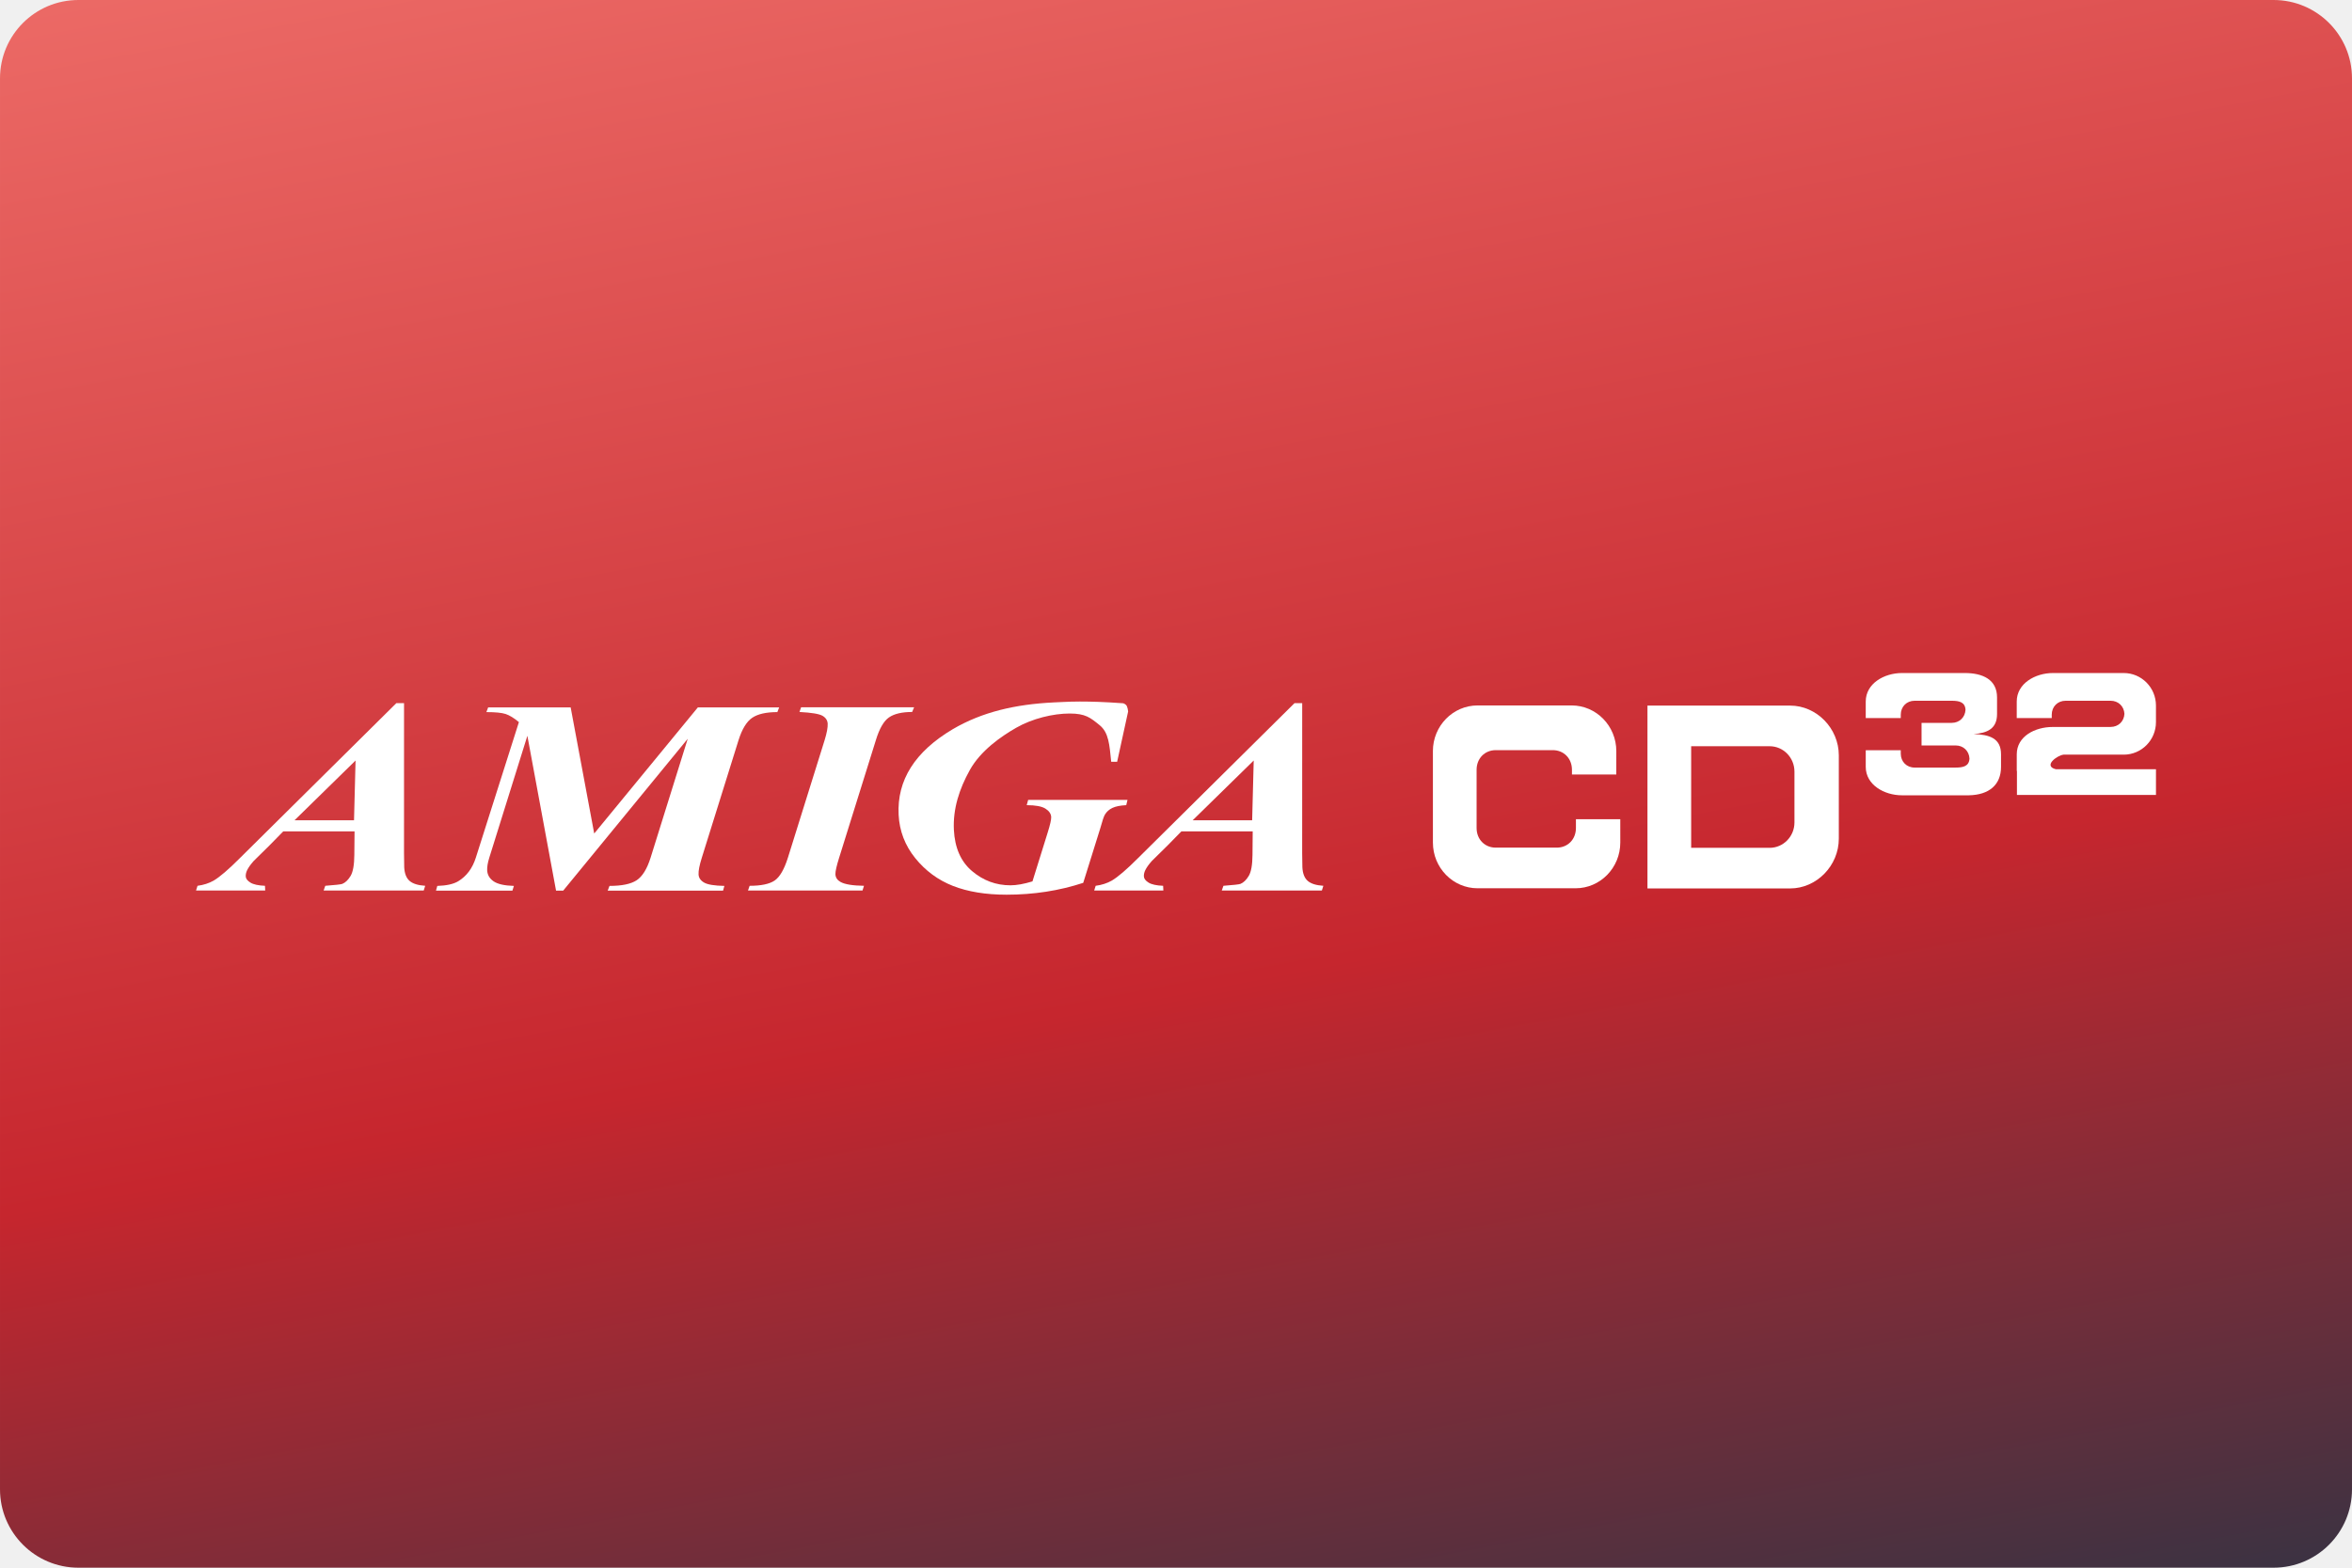
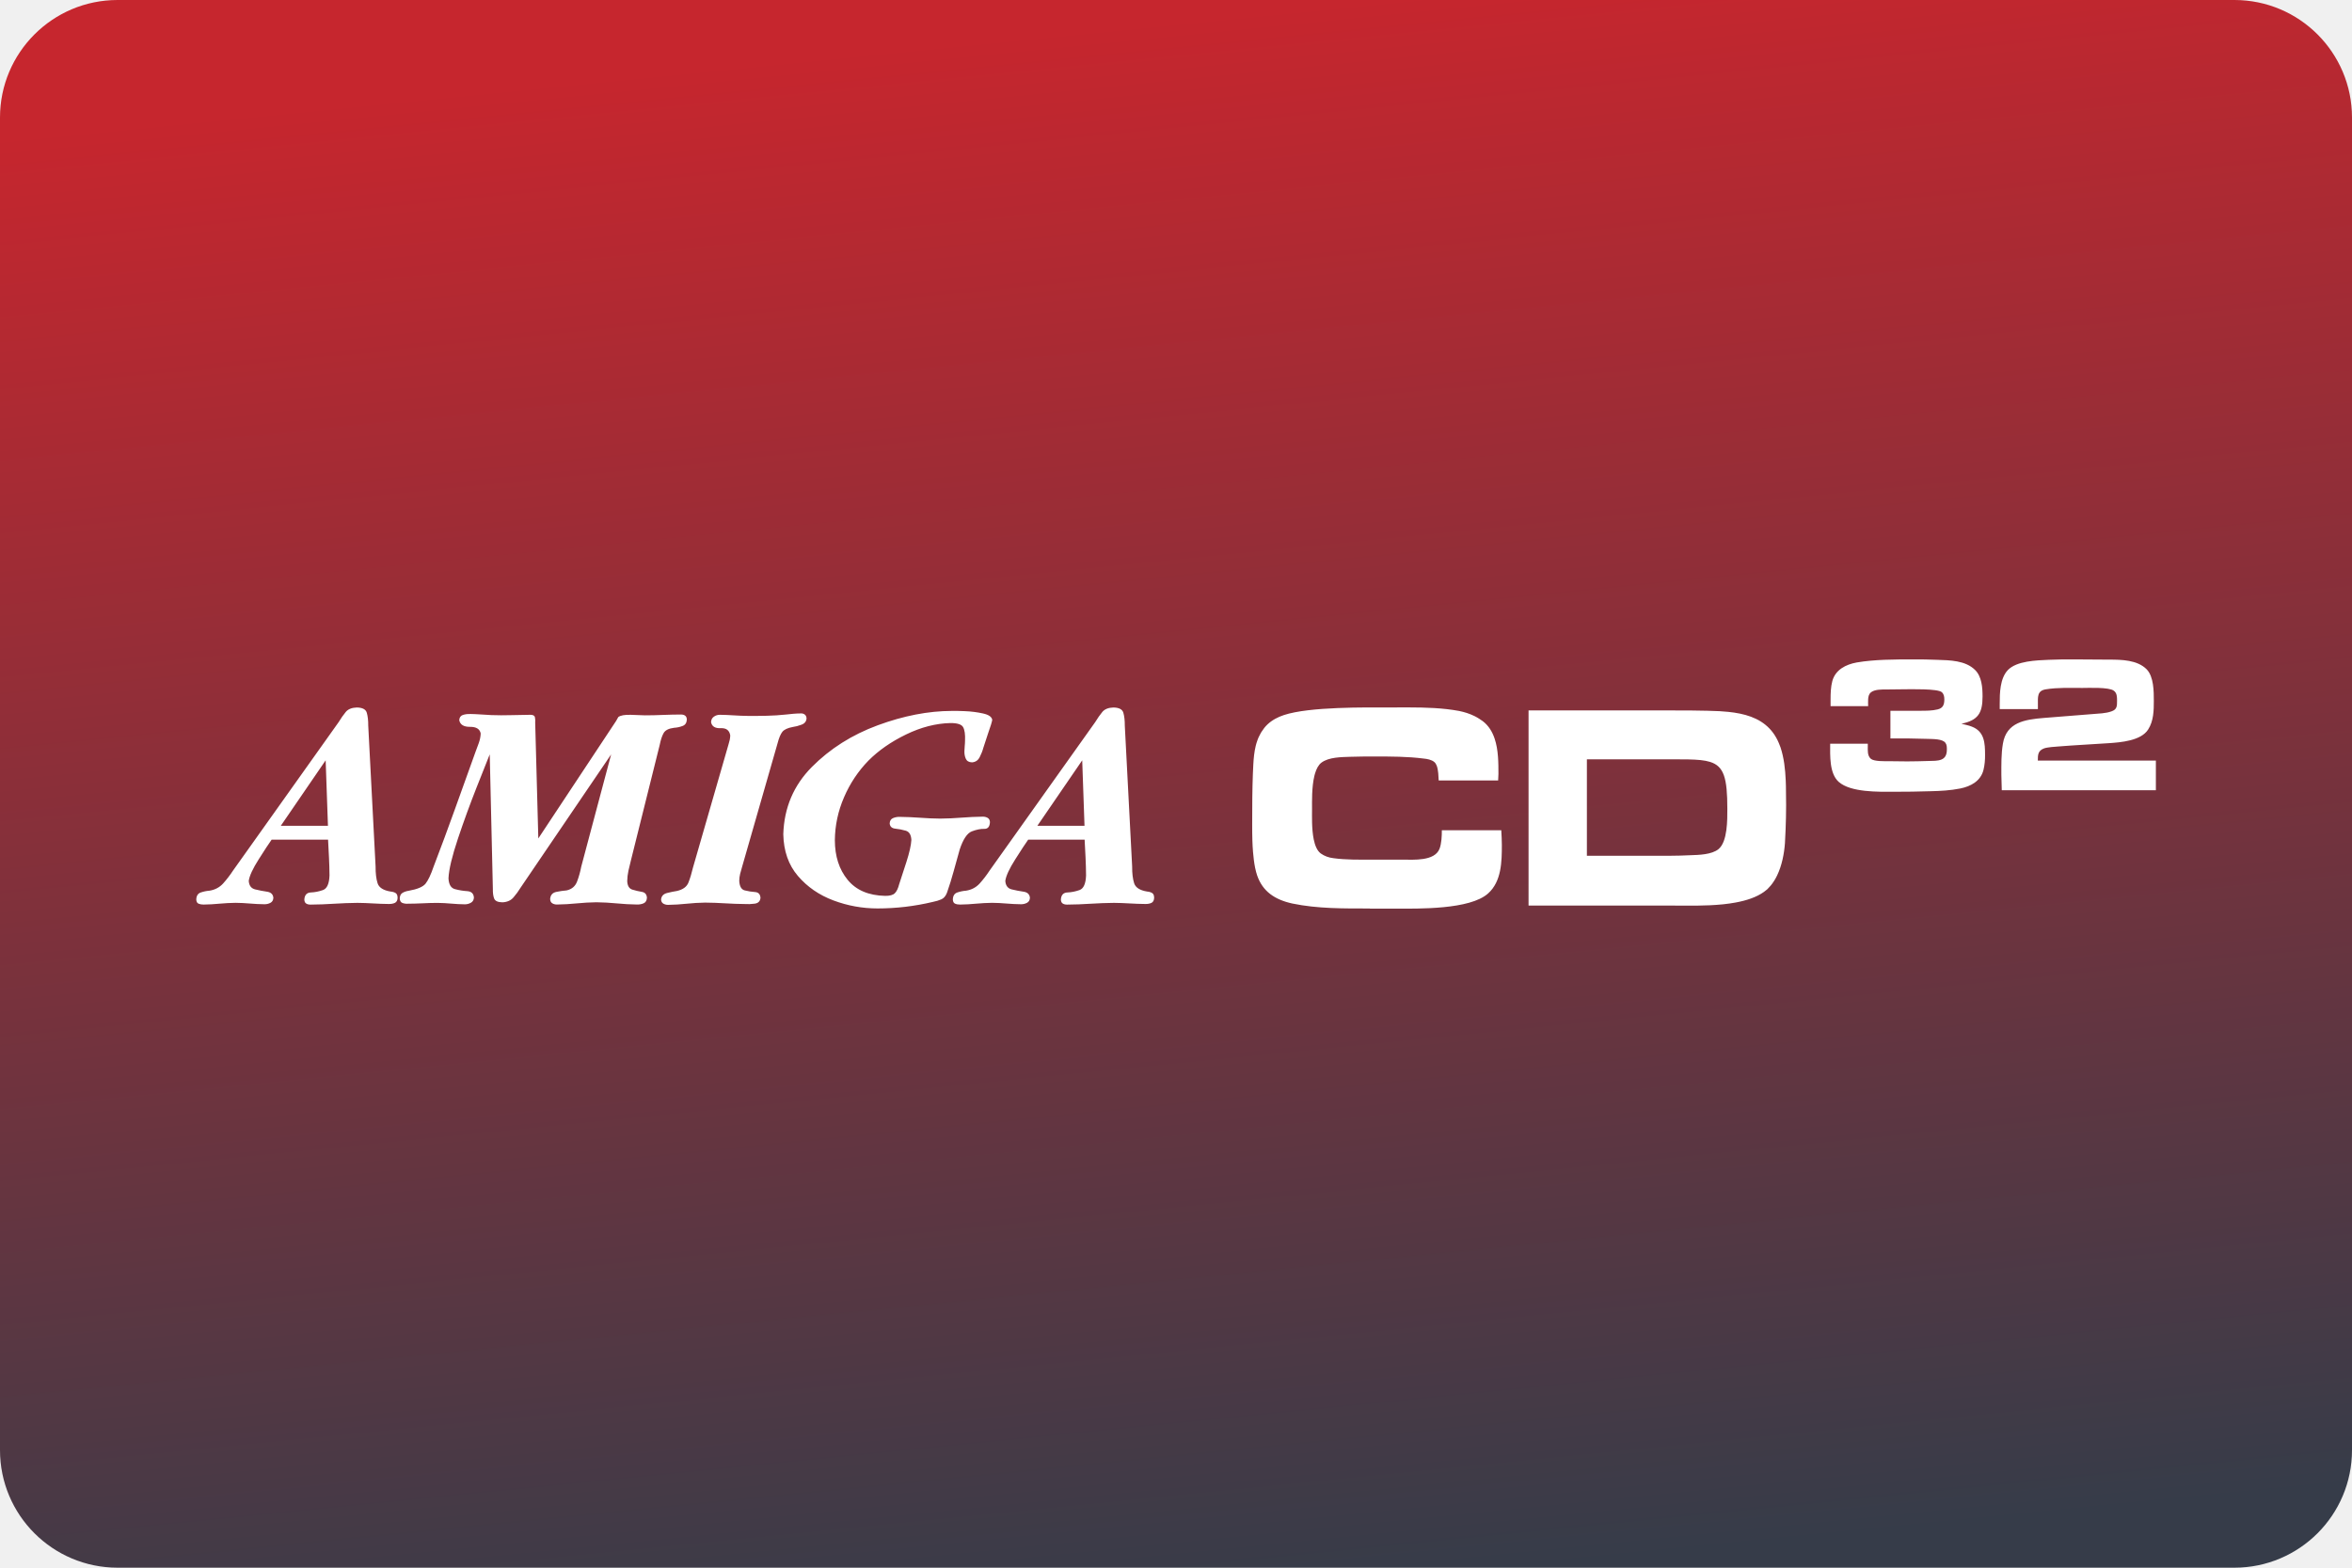
- <svg xmlns="http://www.w3.org/2000/svg" width="480" height="320" version="1.1" viewBox="0 0 127 84.667">
+ <svg xmlns="http://www.w3.org/2000/svg" width="480" height="320" version="1.1" viewBox="0 0 480 320" xml:space="preserve">
  <defs>
-     <linearGradient id="a" x1="67.774" x2="94.685" y1="-45.748" y2="96.493" gradientUnits="userSpaceOnUse">
-       <stop stop-color="#ff8c82" offset="0" />
-       <stop stop-color="#c6262e" offset=".669" />
-       <stop stop-color="#273445" offset="1" />
+     <linearGradient id="a" x1="74.09" x2="82.57" y2="84.67" gradientTransform="scale(3.78)" gradientUnits="userSpaceOnUse">
+       <stop stop-color="#c6262e" offset="0" />
+       <stop stop-color="#363c49" offset="1" />
    </linearGradient>
  </defs>
-   <rect width="127" height="84.667" ry="4.233" fill="url(#a)" stroke-linecap="square" stroke-linejoin="round" stroke-width=".529" style="paint-order:stroke fill markers" />
-   <g transform="matrix(.11252 0 0 .11252 80.739 82.211)" fill="#fff">
-     <path d="m-547.4-331.6h-34.22l-6.679 6.814-7.524 7.414c-1.446 1.626-2.493 3.093-3.133 4.407-0.5 1.008-0.718 2.015-0.672 3.023 0.054 1.054 0.796 2.03 2.234 2.93 1.438 0.898 3.773 1.415 6.998 1.547l0.11 2.257h-33.19l0.71-2.257c2.922-0.391 5.5-1.227 7.735-2.493 2.969-1.757 7.18-5.366 12.63-10.84l75.05-74.34h3.688l-8e-3 71.95c0.023 3.759 0.055 6.032 0.093 6.82 0.157 2.993 1 5.164 2.548 6.524 1.554 1.367 4.055 2.156 7.523 2.375l-0.703 2.257h-48.04l0.79-2.257c4.742-0.352 7.461-0.657 8.156-0.913 1.507-0.611 2.836-1.893 4-3.83 1.156-1.945 1.758-5.312 1.789-10.12l0.109-11.27zm-0.265-5.304 0.742-28.7-29.31 28.7h28.57" />
-     <path d="m-443.7-391.1 11.3 60.54 49.74-60.54h39.02l-0.875 2.257c-5.344 0-9.368 0.907-12.06 2.728-2.686 1.82-4.882 5.414-6.578 10.79l-17.61 56.38c-1.132 3.594-1.658 6.266-1.562 8.016 0.077 1.616 0.961 2.921 2.649 3.906 1.688 0.984 4.936 1.522 9.741 1.609l-0.625 2.257h-55.37l0.868-2.257c5.952 0 10.3-0.906 13.05-2.728 2.742-1.82 4.969-5.422 6.664-10.8l17.83-57.1-59.76 72.89h-3.438l-13.76-74.32-18.28 58.53c-0.75 2.406-1.086 4.422-1.009 6.047 0.11 2.187 1.141 3.944 3.086 5.281 1.954 1.335 5.196 2.072 9.735 2.204l-0.704 2.257h-36.68l0.626-2.257c4.414-0.132 7.757-0.875 10.04-2.235 4.024-2.452 6.835-6.218 8.445-11.3l20.68-65.09c-2.39-1.992-4.516-3.288-6.375-3.898-1.852-0.601-4.938-0.907-9.242-0.907l0.86-2.257h39.61" />
-     <path d="m-333.9-388.9 0.789-2.257h54.23l-0.953 2.257c-4.915 0-8.625 0.876-11.13 2.626-2.508 1.742-4.601 5.39-6.289 10.95l-17.58 56.29c-1.274 4.023-1.875 6.71-1.812 8.062 0.079 1.577 0.906 2.797 2.478 3.672 2.022 1.133 5.764 1.75 11.23 1.836l-0.71 2.257h-54.96l0.789-2.257c5.516 0 9.508-0.844 11.99-2.523 2.476-1.681 4.618-5.367 6.406-11.05l17.58-56.29c1.078-3.5 1.57-6.142 1.484-7.938-0.085-1.61-0.915-2.883-2.484-3.797-1.571-0.922-5.266-1.531-11.06-1.837" />
-     <path d="m-116.4-331.6h-34.21l-6.68 6.814-7.524 7.414c-1.446 1.626-2.494 3.093-3.14 4.407-0.492 1.008-0.72 2.015-0.665 3.023 0.054 1.054 0.796 2.03 2.235 2.93 1.436 0.898 3.764 1.415 6.999 1.547l0.11 2.257h-33.19l0.704-2.257c2.93-0.391 5.506-1.227 7.735-2.493 2.968-1.757 7.186-5.366 12.64-10.84l75.05-74.34h3.688l-0.015 71.95c0.031 3.759 0.062 6.032 0.101 6.82 0.149 2.993 1 5.164 2.546 6.524 1.548 1.367 4.055 2.156 7.516 2.375l-0.703 2.257h-48.04l0.797-2.257c4.734-0.352 7.46-0.657 8.156-0.913 1.5-0.611 2.835-1.893 3.991-3.83 1.165-1.945 1.759-5.312 1.798-10.12l0.101-11.27zm-0.265-5.304 0.75-28.7-29.31 28.7h28.56" />
-     <path d="m-177.2-392.3c0.797 0.735 1.022 3.156 1.022 3.156l-5.274 24.15h-2.851c-0.843-8.141-1.14-14-5.569-17.58-4.422-3.579-6.711-5.586-14.38-5.586-7.898 0-17.88 2.407-25.56 6.79-7.671 4.383-17.19 11.14-22.3 20.27-5.101 9.132-8.189 18.73-7.688 28.79 0.438 8.632 3.344 15.23 8.719 19.78 5.374 4.554 11.52 6.828 18.44 6.828 2.922 0 6.438-0.625 10.55-1.883l7.241-23.22c1.226-3.899 1.805-6.445 1.75-7.656-0.085-1.602-1.008-2.953-2.781-4.055-1.781-1.101-4.766-1.655-8.968-1.655l0.686-2.516h47.68l-0.61 2.516c-2.829 0.141-5.032 0.57-6.609 1.312-1.57 0.734-2.79 1.82-3.641 3.25-0.509 0.844-1.242 3.039-2.211 6.562l-8.172 26.16c-11.55 3.79-23.81 5.688-36.78 5.688-10.01 0-18.58-1.406-25.74-4.211-7.155-2.812-13.2-7.257-18.11-13.35-4.921-6.094-7.57-13.03-7.961-20.81-0.828-16.59 7.812-30.27 25.92-41.03 14.19-8.344 30.19-11.99 48.55-12.89 1.742 0 6.235-0.421 12.5-0.421 5.321 0 11.48 0.17 20.4 0.804 0 0 0.766-0.094 1.742 0.812" />
-     <path d="m-29.92-370.1v43.88c0 12.11 9.61 21.94 21.45 21.94h47.02c11.84 0 21.45-9.826 21.45-21.94l-0.006-11.21h-21.28v4.219c0 5.446-3.898 9.43-9.218 9.43h-29.24c-5.314 0-9.21-3.983-9.21-9.43v-27.94c0-5.446 3.896-9.43 9.21-9.43h27.33c5.32 0 9.219 3.984 9.219 9.43v2.273h21.28l0.007-11.22c0-12.11-9.61-21.94-21.45-21.94h-45.12c-11.84 0-21.45 9.828-21.45 21.94" />
-     <path d="m94.01-323.7v-48.76h37.66c6.579 0 11.91 5.46 11.91 12.2v24.38c0 6.726-5.335 12.19-11.91 12.19h-37.66zm-20.97 19.5h68.47c12.7 0 23.36-10.91 23.36-23.89v-39.98c0-12.98-10.66-23.89-23.36-23.89h-68.47v87.76" />
-     <path d="m267.5-381.7c-8.54 0-17.24 4.508-17.24 13.12v7.969l0.086 7e-3v11.52h66.72v-12.34h-48.08c-6.195-1.578 0.595-6.626 3.744-6.992h28.87c8.54 0 15.46-6.994 15.46-15.6v-7.977c0-8.61-6.921-15.6-15.46-15.6h-33.98c-8.539 0-17.37 5.038-17.37 13.66v7.969h16.8v-1.618c0-3.867 2.812-6.704 6.648-6.704h21.6c3.695 0 6.438 2.634 6.632 6.29-0.195 3.648-2.938 6.28-6.632 6.28l-27.81 9e-3" />
-     <path d="m229.6-378.3c6.46-0.484 11.2-2.5 11.2-9.618v-7.976c0-8.61-6.929-11.7-15.46-11.7h-30.18c-8.53 0-17.37 5.038-17.37 13.66v7.969h16.81v-1.618c0-3.867 2.805-6.704 6.641-6.704h17.79c3.696 0 6.44 0.688 6.635 4.337-0.195 3.656-2.939 6.28-6.635 6.28l-14.46 9e-3v10.83h16.37c3.696 0 6.436 2.632 6.631 6.289-0.195 3.648-2.935 4.328-6.631 4.328h-19.7c-3.836 0-6.641-2.829-6.641-6.696v-1.624h-16.81v7.976c0 8.61 8.838 13.65 17.37 13.65h32.09c9.741-0.172 15.46-5.039 15.46-13.65v-6.022c0-7.806-5.686-9.469-13.1-9.711" />
-   </g>
-   <style type="text/css">.st0{fill:#FC0C18;}
- 	.st1{fill:#FC0C18;}</style>
+   <rect width="480" height="320" ry="24" fill="url(#a)" />
+   <path d="m390.4 134.6c-3.678 0-7.865-1.1e-4 -11.48 0.625-2.209 0.406-4.345 1.469-4.98 3.803-0.312 1.188-0.353 2.491-0.353 3.721v1.396h7.668c0-0.834-0.167-2.178 0.51-2.771 0.761-0.677 2.261-0.637 3.209-0.637 1.229 0 2.448-0.041 3.678-0.041 1.188 0 6.803-0.156 7.637 0.594 0.427 0.396 0.512 0.907 0.512 1.459 0 1.063-0.239 1.771-1.344 2.053-1.115 0.281-2.46 0.281-3.564 0.281h-6.094v5.656c2.573-0.031 5.104 5.8e-4 7.678 0.084 0.875 0.042 3.01-0.031 3.562 0.834 0.281 0.354 0.281 0.906 0.281 1.344 0 2.417-1.813 2.292-3.834 2.334-1.427 0.042-2.844 0.082-4.271 0.082-1.229 0-2.489-0.041-3.719-0.041-0.834 0-3.001 0.074-3.678-0.478-0.75-0.635-0.635-1.74-0.635-2.615v-0.48h-7.68c0 2.375-0.198 6.053 1.74 7.793 2.459 2.177 8.115 2.021 11.2 2.021 2.532 0 5.023-0.03 7.555-0.113 2.021-0.042 4.073-0.157 6.053-0.553 2.177-0.438 4.198-1.542 4.75-3.834 0.24-0.99 0.323-2.021 0.312-3.021 0-2.407-0.114-4.782-2.688-5.771-0.677-0.281-1.426-0.396-2.135-0.594 3.407-0.709 4.312-2.167 4.312-5.574 0-1.823-0.155-4.074-1.541-5.418-1.969-1.938-5.138-1.969-7.711-2.053-1.667-0.083-3.282-0.084-4.949-0.084zm32.74 0c-1.698 0-3.407 6.8e-4 -5.105 0.084-2.417 0.115-6.448 0.198-8.271 2.094-1.615 1.709-1.658 4.709-1.658 6.887v1.074h7.793v-0.865c-1e-5 -1.584-0.196-2.887 1.627-3.168 2.417-0.396 5.02-0.281 7.438-0.281 1.146 0 5.418-0.197 6.408 0.553 0.677 0.469 0.678 1.303 0.678 2.053 0 1.115-4.5e-4 1.782-1.146 2.178-1.229 0.438-2.606 0.436-3.877 0.551l-9.969 0.793c-3.792 0.313-7.596 0.875-8.305 5.262-0.354 2.094-0.312 4.229-0.312 6.365 0 1.031 0.084 2.094 0.084 3.125h31.45v-6.053h-24.09c0-1.146 4.3e-4 -2.011 1.271-2.49 0.635-0.24 2.335-0.355 3.012-0.397 1.5-0.115 3.009-0.229 4.51-0.312 1.896-0.115 3.762-0.239 5.658-0.353 2.459-0.167 6.616-0.479 8.074-2.812 1.104-1.74 1.146-3.835 1.146-5.814 0-1.938-3.8e-4 -4.949-1.459-6.449-1.907-1.938-5.148-1.979-7.68-1.979l-6.531-0.043h-0.75zm-135.6 9.799c-1.144-0.002-2.285 0.006-3.418 0.006-5.553 0-16.84-0.177-22.1 1.553-1.25 0.417-2.387 1.01-3.346 1.906-0.496 0.465-0.881 0.983-1.221 1.521-0.053 0.083-0.105 0.166-0.154 0.25-0.16 0.275-0.306 0.555-0.434 0.844-0.064 0.143-0.123 0.287-0.18 0.434-0.099 0.259-0.191 0.521-0.27 0.789-0.054 0.181-0.103 0.364-0.148 0.549-0.297 1.221-0.422 2.502-0.49 3.791-0.019 0.36-0.038 0.719-0.051 1.078-0.012 0.318-0.032 0.64-0.043 0.955-0.023 0.423-0.024 0.855-0.039 1.281-0.012 0.34-0.023 0.68-0.031 1.021-0.038 1.592-0.055 3.194-0.055 4.803 0 2.096-0.04 4.258 0.029 6.41 0.024 0.771 0.066 1.54 0.129 2.305 0.092 1.11 0.222 2.211 0.436 3.287 0.009 0.047 0.026 0.085 0.035 0.131 0.092 0.448 0.205 0.871 0.338 1.271 0.013 0.037 0.022 0.078 0.035 0.115 1.119 3.247 3.587 4.948 7.188 5.732 5.136 1.073 10.58 1.012 15.83 1.012v0.031h5.127c4.72 0 15.29 0.239 18.99-3.105 2.74-2.448 2.803-6.501 2.803-9.908 0-0.01 1e-5 -0.02 0-0.029v-0.033c0-0.028-0.004-0.058-0.004-0.086-0.005-0.866-0.048-1.765-0.103-2.631-0.004-0.07-0.004-0.142-0.008-0.211h-12.13v0.031c0 1.136-0.062 2.689-0.478 3.762-1.011 2.563-5.315 2.209-7.523 2.209h-6.146c-2.625 0-5.439 0.062-8.002-0.303-0.959-0.115-1.792-0.417-2.562-0.959-0.746-0.547-1.182-1.631-1.439-2.885-0.436-2.154-0.342-4.808-0.342-6.158 0-1.546-0.079-4.518 0.482-6.812 0.037-0.153 0.078-0.301 0.121-0.447 0.284-0.957 0.695-1.762 1.303-2.23 1.5-1.136 4.063-1.137 5.855-1.199 1.729-0.062 3.407-0.062 5.137-0.062 3.23 0 6.626 0.001 9.855 0.418 0.719 0.063 1.667 0.239 2.209 0.719 0.208 0.18 0.364 0.438 0.482 0.74 0.343 0.906 0.356 2.192 0.402 2.988h0.01c5.1e-4 0.009 0.001 0.022 0.002 0.031h12.12c0-0.417 0.062-0.896 0.062-1.312 0-2.25 2.2e-4 -4.948-0.783-7.25-0.464-1.377-1.207-2.615-2.395-3.533-0.133-0.105-0.274-0.183-0.41-0.279-0.09-0.064-0.18-0.126-0.272-0.186-0.298-0.195-0.603-0.373-0.914-0.531-0.053-0.027-0.107-0.052-0.16-0.078-0.961-0.467-1.981-0.796-3.078-1.02-3.36-0.625-6.818-0.718-10.25-0.725zm-214.7 0.016c-1.042 0.031-1.802 0.335-2.281 0.918-0.479 0.583-0.969 1.271-1.459 2.084l-18.44 25.93-3.115 4.375c-0.615 0.938-1.281 1.803-2 2.605-0.729 0.802-1.656 1.301-2.781 1.479-0.646 0.052-1.239 0.177-1.812 0.375-0.563 0.198-0.865 0.668-0.896 1.418 0.021 0.448 0.167 0.738 0.469 0.863 0.302 0.125 0.635 0.188 1.031 0.178 1.063-0.01 2.147-0.074 3.23-0.178 1.084-0.104 2.177-0.155 3.281-0.176 0.979 0.01 1.958 0.061 2.938 0.144 0.979 0.083 1.96 0.136 2.939 0.146 0.458 0.01 0.875-0.093 1.25-0.291 0.375-0.198 0.573-0.542 0.594-1.031-0.063-0.709-0.5-1.126-1.303-1.24-0.802-0.115-1.605-0.271-2.418-0.469-0.802-0.198-1.238-0.782-1.301-1.74 0.146-1.031 0.823-2.5 2.031-4.396 1.209-1.907 2.083-3.241 2.635-4.012h11.52c0.063 1.209 0.125 2.427 0.188 3.656 0.063 1.229 0.095 2.45 0.105 3.658-0.063 1.688-0.511 2.677-1.334 2.969-0.823 0.292-1.646 0.459-2.469 0.49-0.823 0.031-1.271 0.51-1.334 1.438 0.01 0.396 0.135 0.666 0.375 0.822 0.24 0.156 0.542 0.219 0.896 0.219 1.584-0.01 3.177-0.072 4.781-0.176 1.604-0.104 3.198-0.157 4.781-0.178 1.063 0.01 2.137 0.053 3.199 0.115s2.137 0.103 3.199 0.113c0.479 0.01 0.884-0.062 1.238-0.219 0.365-0.177 0.554-0.519 0.565-1.051-0.01-0.479-0.136-0.792-0.397-0.959-0.261-0.167-0.605-0.271-1.043-0.312-1.479-0.24-2.365-0.814-2.646-1.699-0.281-0.886-0.417-2.032-0.406-3.428l-1.5-28.75c0.01-1.031-0.093-1.907-0.291-2.605-0.198-0.698-0.865-1.063-2.021-1.084zm154.4 0c-1.042 0.031-1.802 0.335-2.281 0.918-0.479 0.583-0.969 1.271-1.459 2.084l-18.44 25.93-3.115 4.375c-0.615 0.938-1.281 1.803-2 2.605-0.729 0.802-1.656 1.301-2.781 1.479-0.646 0.052-1.241 0.177-1.814 0.375-0.563 0.198-0.863 0.668-0.894 1.418 0.021 0.448 0.167 0.738 0.469 0.863 0.292 0.125 0.635 0.188 1.031 0.178 1.063-0.01 2.147-0.074 3.23-0.178 1.094-0.104 2.177-0.155 3.281-0.176 0.979 0.01 1.958 0.061 2.938 0.144 0.979 0.083 1.958 0.136 2.938 0.146 0.458 0.01 0.875-0.093 1.25-0.291 0.375-0.198 0.575-0.542 0.596-1.031-0.062-0.709-0.5-1.126-1.303-1.24-0.802-0.115-1.605-0.271-2.418-0.469-0.802-0.198-1.24-0.782-1.303-1.74 0.146-1.031 0.825-2.5 2.033-4.396 1.209-1.907 2.083-3.241 2.635-4.012h11.52c0.062 1.209 0.125 2.427 0.188 3.656 0.062 1.229 0.093 2.45 0.103 3.658-0.062 1.688-0.511 2.677-1.334 2.969-0.823 0.292-1.646 0.459-2.469 0.49-0.823 0.031-1.271 0.51-1.334 1.438 0.01 0.396 0.137 0.666 0.377 0.822 0.24 0.156 0.54 0.219 0.894 0.219 1.584-0.01 3.179-0.072 4.783-0.176 1.604-0.104 3.198-0.157 4.781-0.178 1.063 0.01 2.137 0.053 3.199 0.115 1.063 0.062 2.135 0.103 3.197 0.113 0.479 0.01 0.886-0.062 1.24-0.219 0.365-0.177 0.542-0.519 0.562-1.051-0.01-0.479-0.134-0.792-0.395-0.959-0.261-0.167-0.605-0.271-1.043-0.312-1.479-0.24-2.365-0.814-2.646-1.699s-0.417-2.032-0.406-3.428l-1.5-28.75c0.01-1.031-0.093-1.907-0.291-2.605-0.198-0.698-0.865-1.063-2.021-1.084zm84.71 0.606v39.83h29.86 0.01c1.3 0 2.873 0.026 4.564 0.006 1.66-0.02 3.432-0.084 5.176-0.26 0.064-0.006 0.126-0.013 0.189-0.02 0.822-0.087 1.637-0.201 2.428-0.346 2.243-0.41 4.295-1.085 5.822-2.182 0.193-0.138 0.378-0.283 0.553-0.436 0.044-0.038 0.094-0.071 0.137-0.109 0.045-0.042 0.081-0.094 0.125-0.137 0.201-0.196 0.391-0.402 0.57-0.619 0.105-0.126 0.205-0.256 0.303-0.389 0.142-0.193 0.278-0.393 0.406-0.598 0.107-0.17 0.207-0.344 0.305-0.521 0.098-0.179 0.192-0.361 0.281-0.547 0.982-2.044 1.436-4.439 1.594-6.564 0.023-0.337 0.029-0.682 0.049-1.021 0.033-0.582 0.061-1.165 0.084-1.75 0.066-1.67 0.107-3.344 0.107-4.992-0.003-1.296-0.01-2.625-0.041-3.959-0.008-0.366-0.022-0.732-0.037-1.098-0.1-2.304-0.349-4.604-1.068-6.768-0.04-0.121-0.092-0.225-0.135-0.342-0.068-0.184-0.139-0.364-0.213-0.539-0.088-0.207-0.179-0.409-0.275-0.604-0.088-0.178-0.18-0.352-0.275-0.519-0.101-0.177-0.204-0.348-0.312-0.514-0.099-0.151-0.2-0.297-0.305-0.44-0.12-0.162-0.244-0.318-0.371-0.469-0.112-0.133-0.228-0.261-0.346-0.385-2.136-2.248-5.173-3.09-8.436-3.422-0.58-0.059-1.167-0.106-1.758-0.139-0.833-0.045-1.669-0.072-2.504-0.088-0.004-1.1e-4 -0.008 1.1e-4 -0.012 0-1.13-0.031-2.261-0.047-3.395-0.055h-0.002c-1.131-0.008-2.264-0.008-3.396-0.008h-0.01-29.67zm-116.7 0.092c-0.438-0.009-0.768-0.008-0.992 0.002-4.813 0.01-9.856 0.99-15.12 2.928-5.261 1.938-9.752 4.781-13.46 8.521-3.709 3.74-5.656 8.313-5.822 13.72 0.073 3.438 1.062 6.272 2.979 8.512 1.917 2.24 4.335 3.908 7.252 5.002s5.928 1.635 9.012 1.635c1.875 0 3.772-0.113 5.658-0.332 1.896-0.229 3.749-0.553 5.572-0.99 0.698-0.135 1.293-0.322 1.793-0.541 0.5-0.219 0.886-0.678 1.146-1.365 0.51-1.448 0.957-2.907 1.363-4.387 0.396-1.479 0.814-2.959 1.23-4.428 0.698-2.094 1.521-3.323 2.469-3.688s1.802-0.533 2.531-0.512c0.74 0.021 1.126-0.437 1.168-1.385-0.021-0.396-0.167-0.678-0.459-0.856-0.292-0.167-0.614-0.25-0.979-0.25-1.438 0.021-2.886 0.085-4.334 0.199-1.448 0.115-2.908 0.187-4.377 0.197-1.386-0.01-2.761-0.074-4.146-0.178-1.386-0.104-2.761-0.155-4.146-0.176-0.458-0.01-0.907 0.073-1.334 0.25-0.427 0.177-0.656 0.541-0.688 1.072 0.052 0.656 0.438 1.011 1.146 1.084 0.708 0.073 1.428 0.208 2.137 0.416 0.709 0.208 1.092 0.834 1.145 1.896-0.062 1.084-0.396 2.563-1 4.449-0.604 1.886-1.093 3.397-1.479 4.543-0.229 0.886-0.521 1.51-0.896 1.875-0.375 0.375-1.032 0.551-1.98 0.541-3.376-0.073-5.927-1.166-7.656-3.281-1.729-2.115-2.595-4.803-2.605-8.074 0.031-3.011 0.646-5.94 1.875-8.773 1.219-2.834 2.886-5.334 4.98-7.48 2.073-2.084 4.637-3.864 7.689-5.344 3.053-1.479 6.052-2.251 9.021-2.324 1.407-0.01 2.282 0.262 2.605 0.824 0.323 0.563 0.459 1.5 0.397 2.812-0.01 0.344-0.021 0.687-0.062 1.041-0.031 0.344-0.052 0.689-0.062 1.043-0.021 0.573 0.073 1.094 0.281 1.562 0.208 0.469 0.624 0.719 1.27 0.74 0.709-0.052 1.231-0.406 1.564-1.062 0.333-0.656 0.582-1.283 0.738-1.877 0.146-0.438 0.469-1.417 0.959-2.928 0.531-1.469 0.803-2.416 0.865-2.791-0.083-0.625-0.709-1.064-1.896-1.324-1.177-0.261-2.416-0.417-3.719-0.469-0.651-0.026-1.197-0.044-1.635-0.053zm-31.8 0.512c-0.521 0-1.021 0.031-1.531 0.072-0.5 0.042-1.01 0.094-1.531 0.156-1.271 0.135-2.563 0.219-3.865 0.25-1.302 0.031-2.616 0.042-3.908 0.031-0.948-0.01-1.905-0.051-2.854-0.113-0.948-0.062-1.907-0.105-2.855-0.115-0.448 0-0.854 0.124-1.219 0.385-0.354 0.25-0.553 0.626-0.574 1.115 0.167 0.865 0.813 1.283 1.959 1.23 1.146-0.052 1.792 0.437 1.959 1.479-0.01 0.292-0.041 0.584-0.103 0.896-0.073 0.302-0.146 0.605-0.24 0.896l-7.262 25.18c-0.281 1.177-0.584 2.198-0.928 3.062s-1.124 1.437-2.354 1.719c-0.563 0.083-1.22 0.219-1.98 0.406-0.761 0.188-1.177 0.626-1.25 1.324 0.021 0.396 0.167 0.676 0.459 0.854 0.292 0.167 0.614 0.25 0.979 0.25 1.24-0.021 2.491-0.093 3.752-0.229 1.261-0.135 2.53-0.21 3.791-0.231 1.354 0.01 2.72 0.063 4.096 0.146 1.375 0.083 2.729 0.136 4.094 0.146 0.563 0.042 1.198 0.019 1.928-0.074 0.719-0.094 1.125-0.489 1.188-1.197-0.052-0.74-0.427-1.136-1.125-1.178-0.698-0.052-1.386-0.157-2.084-0.334-0.698-0.177-1.062-0.822-1.125-1.947 0.01-0.458 0.063-0.939 0.178-1.418 0.115-0.479 0.249-0.947 0.395-1.416l7.262-25.3c0.271-1.042 0.585-1.792 0.949-2.271 0.365-0.469 1.083-0.812 2.156-1.01 0.542-0.073 1.125-0.219 1.75-0.459 0.646-0.229 0.991-0.657 1.043-1.271-0.01-0.344-0.126-0.604-0.334-0.781-0.219-0.177-0.489-0.26-0.812-0.26zm-67.59 0.125c-0.49-0.021-0.958 0.051-1.416 0.197-0.448 0.156-0.688 0.51-0.719 1.062 0.188 0.917 0.916 1.366 2.188 1.355 1.281-0.01 2.01 0.437 2.188 1.354-0.021 0.646-0.157 1.304-0.397 1.971-0.24 0.677-0.478 1.301-0.697 1.885-1.407 3.897-2.803 7.793-4.199 11.69-1.396 3.897-2.843 7.783-4.322 11.65-0.563 1.646-1.115 2.802-1.646 3.469-0.542 0.656-1.678 1.135-3.418 1.438-0.479 0.073-0.907 0.219-1.271 0.428-0.365 0.219-0.551 0.594-0.572 1.125 0.021 0.479 0.187 0.782 0.5 0.918 0.323 0.135 0.687 0.197 1.104 0.176 1.011-0.01 2.032-0.03 3.053-0.082 1.021-0.052 2.042-0.084 3.053-0.084 0.948 0.01 1.887 0.063 2.814 0.146 0.927 0.083 1.853 0.134 2.77 0.144 0.427 0 0.835-0.103 1.23-0.322 0.386-0.219 0.594-0.573 0.615-1.062-0.063-0.813-0.512-1.24-1.346-1.303-0.834-0.052-1.667-0.188-2.5-0.406-0.834-0.208-1.281-0.948-1.344-2.219 0.083-1.813 0.73-4.512 1.928-8.096 1.198-3.584 2.47-7.053 3.793-10.41 1.334-3.365 2.228-5.626 2.697-6.793l0.637 27.43c-0.021 0.844 0.072 1.522 0.27 2.012 0.198 0.49 0.76 0.749 1.688 0.76 0.948-0.042 1.698-0.365 2.24-0.99 0.542-0.625 1.044-1.312 1.502-2.062l18.44-27.14-6.105 22.93c-0.188 0.99-0.457 1.98-0.832 2.98-0.365 1-1.095 1.624-2.168 1.854-0.615 0.042-1.313 0.146-2.084 0.303s-1.187 0.636-1.26 1.428c0.01 0.427 0.156 0.73 0.438 0.896 0.281 0.177 0.615 0.26 1 0.25 1.323-0.021 2.666-0.095 4-0.231 1.344-0.135 2.679-0.208 4.002-0.229 1.386 0.021 2.761 0.093 4.146 0.229 1.386 0.135 2.761 0.21 4.146 0.231 0.51 0.01 0.969-0.074 1.375-0.262 0.406-0.188 0.615-0.562 0.646-1.125-0.052-0.698-0.397-1.093-1.043-1.197s-1.292-0.261-1.938-0.459c-0.646-0.198-0.999-0.782-1.041-1.74 0.01-0.698 0.094-1.406 0.25-2.125 0.156-0.719 0.323-1.417 0.5-2.084l5.875-23.57c0.208-1.031 0.469-1.844 0.803-2.428 0.323-0.583 1.041-0.949 2.135-1.084 0.583-0.031 1.157-0.155 1.709-0.363 0.563-0.198 0.855-0.636 0.896-1.303-0.01-0.375-0.125-0.636-0.344-0.803s-0.511-0.24-0.865-0.24c-1.209 0.01-2.427 0.032-3.656 0.084-1.229 0.052-2.448 0.084-3.656 0.084-0.646-0.031-1.605-0.074-2.887-0.105-1.281-0.042-2.146 0.115-2.584 0.459-0.083 0.125-0.156 0.25-0.229 0.406-0.073 0.146-0.147 0.281-0.231 0.406l-15.86 23.96-0.637-23.57c0.031-0.448 0.01-0.833-0.053-1.156-0.062-0.323-0.354-0.501-0.875-0.512-1.323 0.01-2.666 0.033-4 0.074-1.344 0.042-2.677 0.03-4-0.012-0.75-0.031-1.501-0.083-2.24-0.135-0.74-0.052-1.48-0.083-2.199-0.094zm228 9.242h17.49c1.172 0 2.226-1.8e-4 3.172 0.02 0.946 0.02 1.786 0.058 2.529 0.137 0.743 0.079 1.39 0.198 1.953 0.375 1.407 0.444 2.286 1.257 2.812 2.748s0.701 3.662 0.701 6.816c0 0.552 0.004 1.244-0.02 1.998v0.002c-0.012 0.376-0.03 0.768-0.059 1.164-1e-4 0.001 9e-5 0.003 0 0.004-0.029 0.396-0.069 0.798-0.123 1.193-1.8e-4 0.001 1.7e-4 0.003 0 0.004-0.216 1.586-0.663 3.09-1.59 3.865-1.375 1.136-4.064 1.198-5.73 1.25-1.438 0.062-2.802 0.113-4.24 0.113h-16.9v-19.69zm-257.4 0.207 0.469 13.37h-9.627l9.158-13.37zm154.4 0 0.469 13.37h-9.627l9.158-13.37z" fill="#fff" />
</svg>
